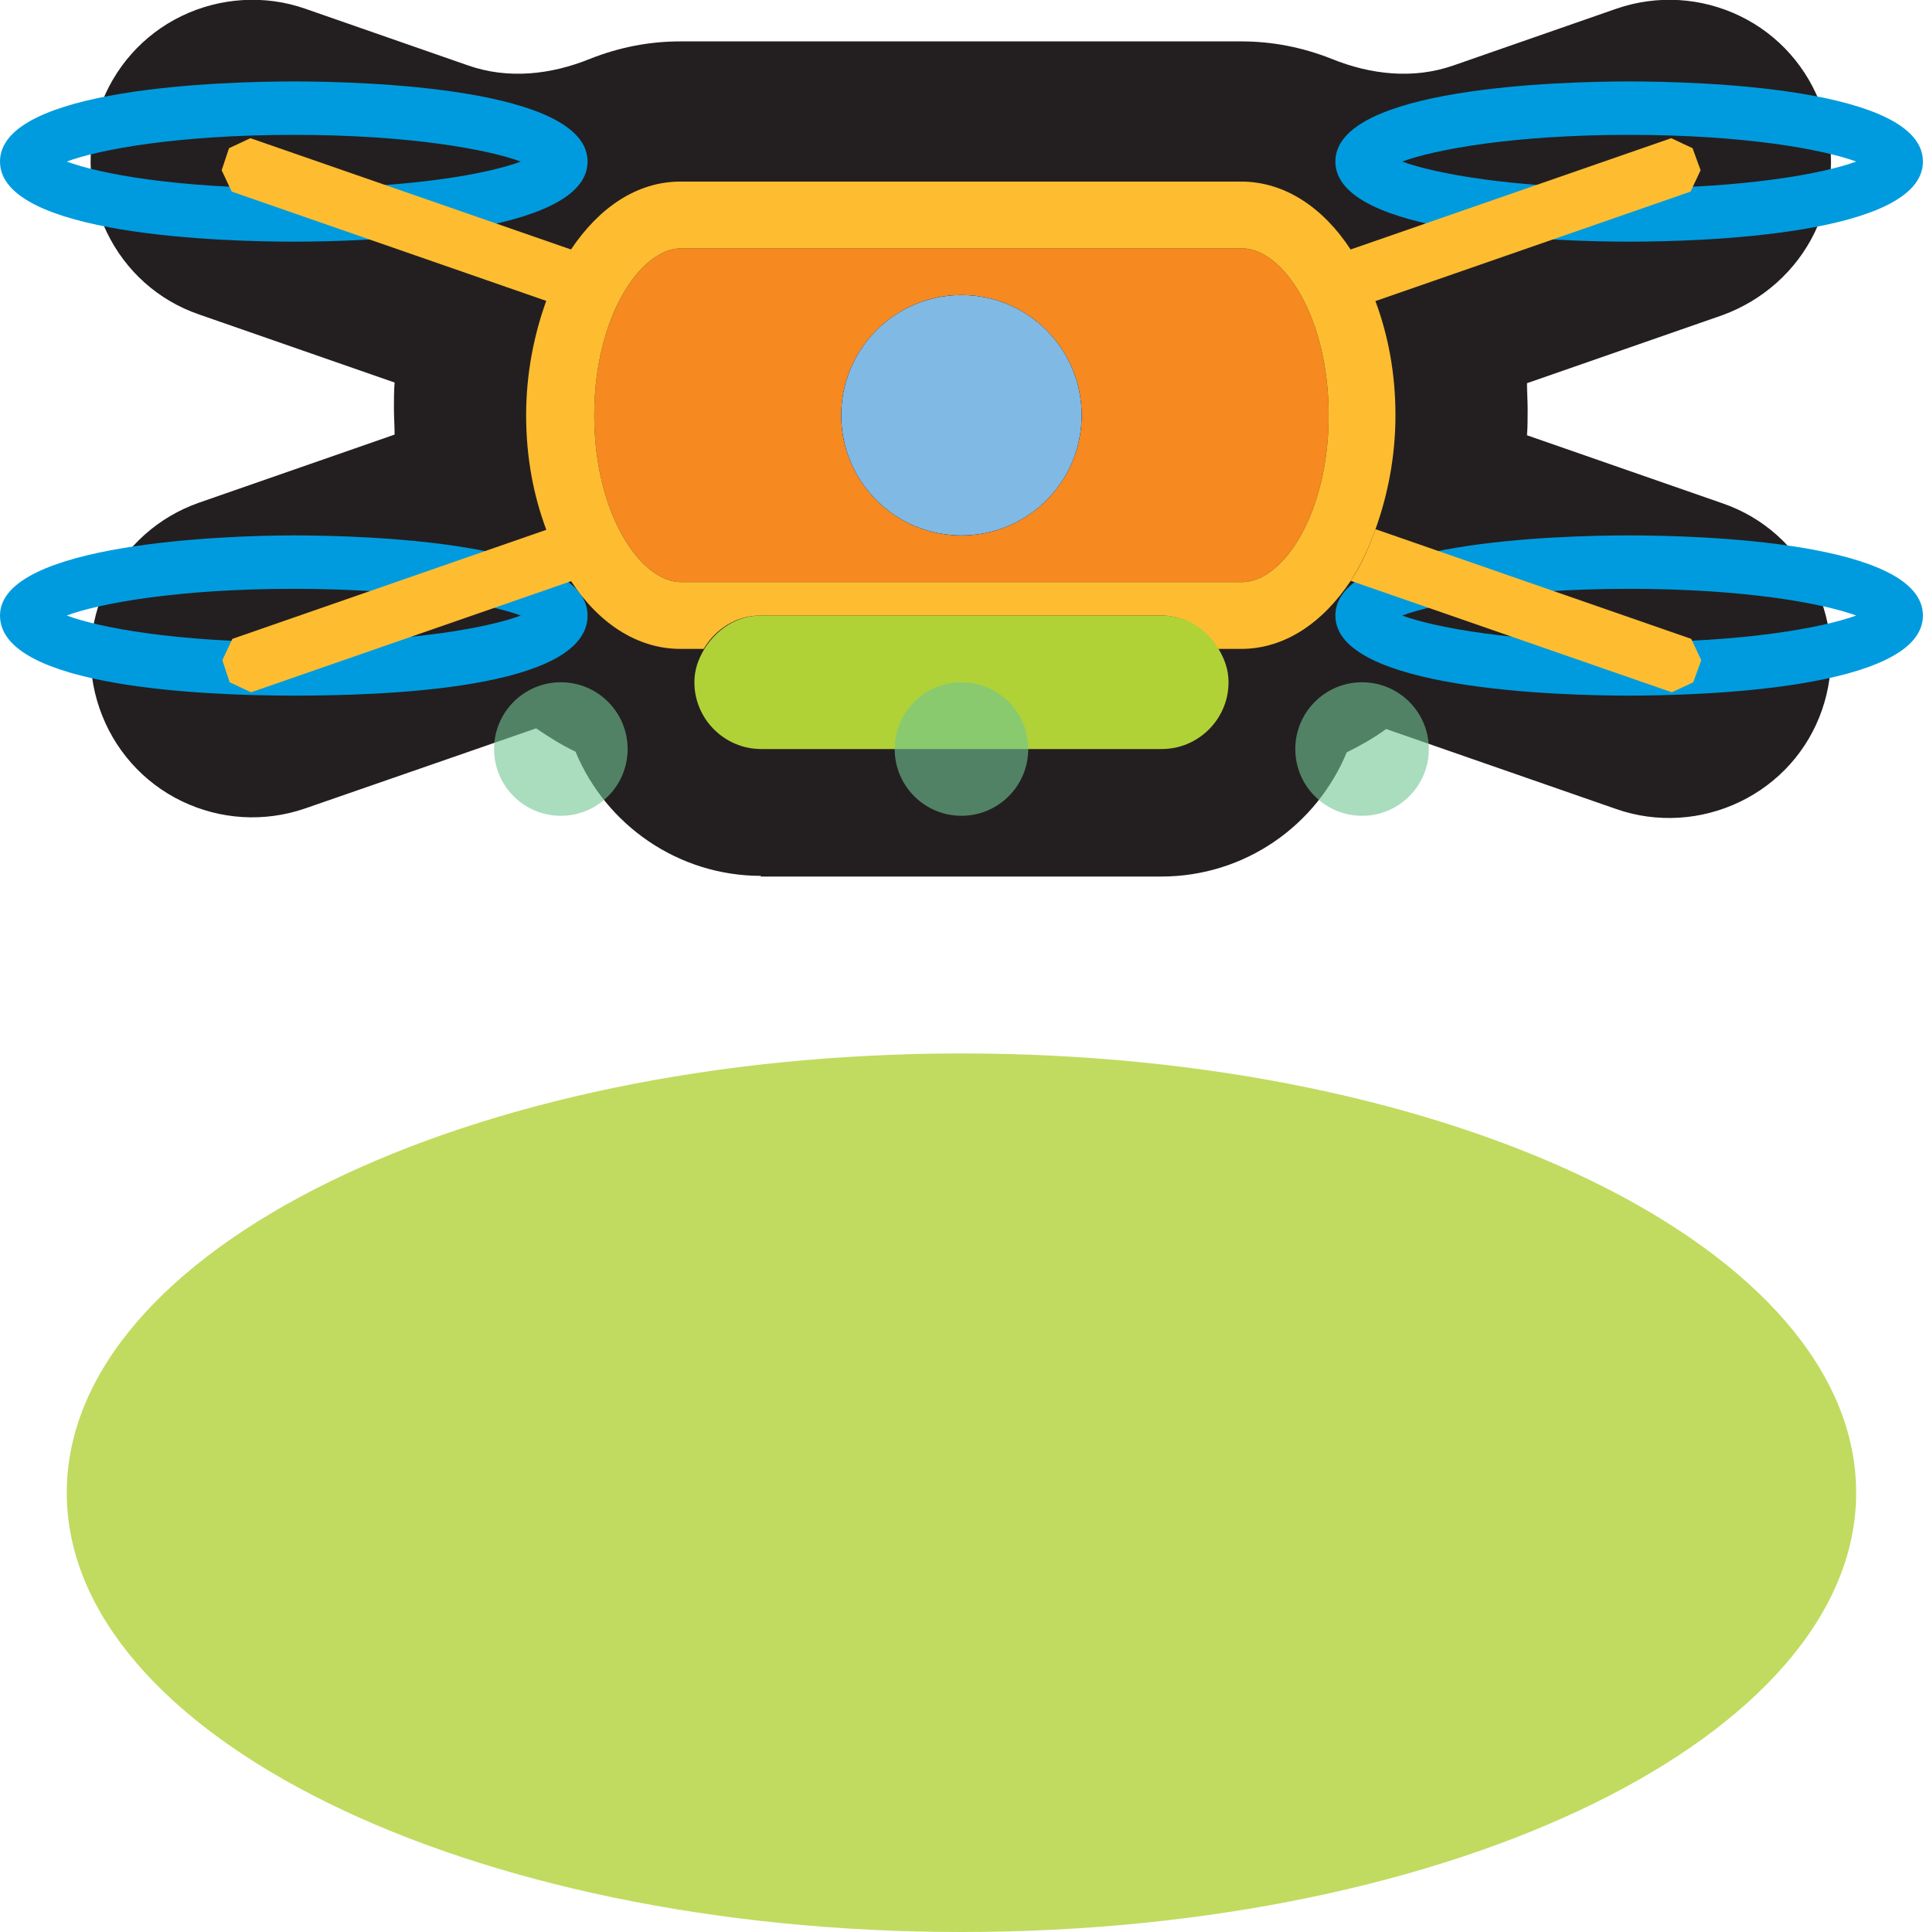
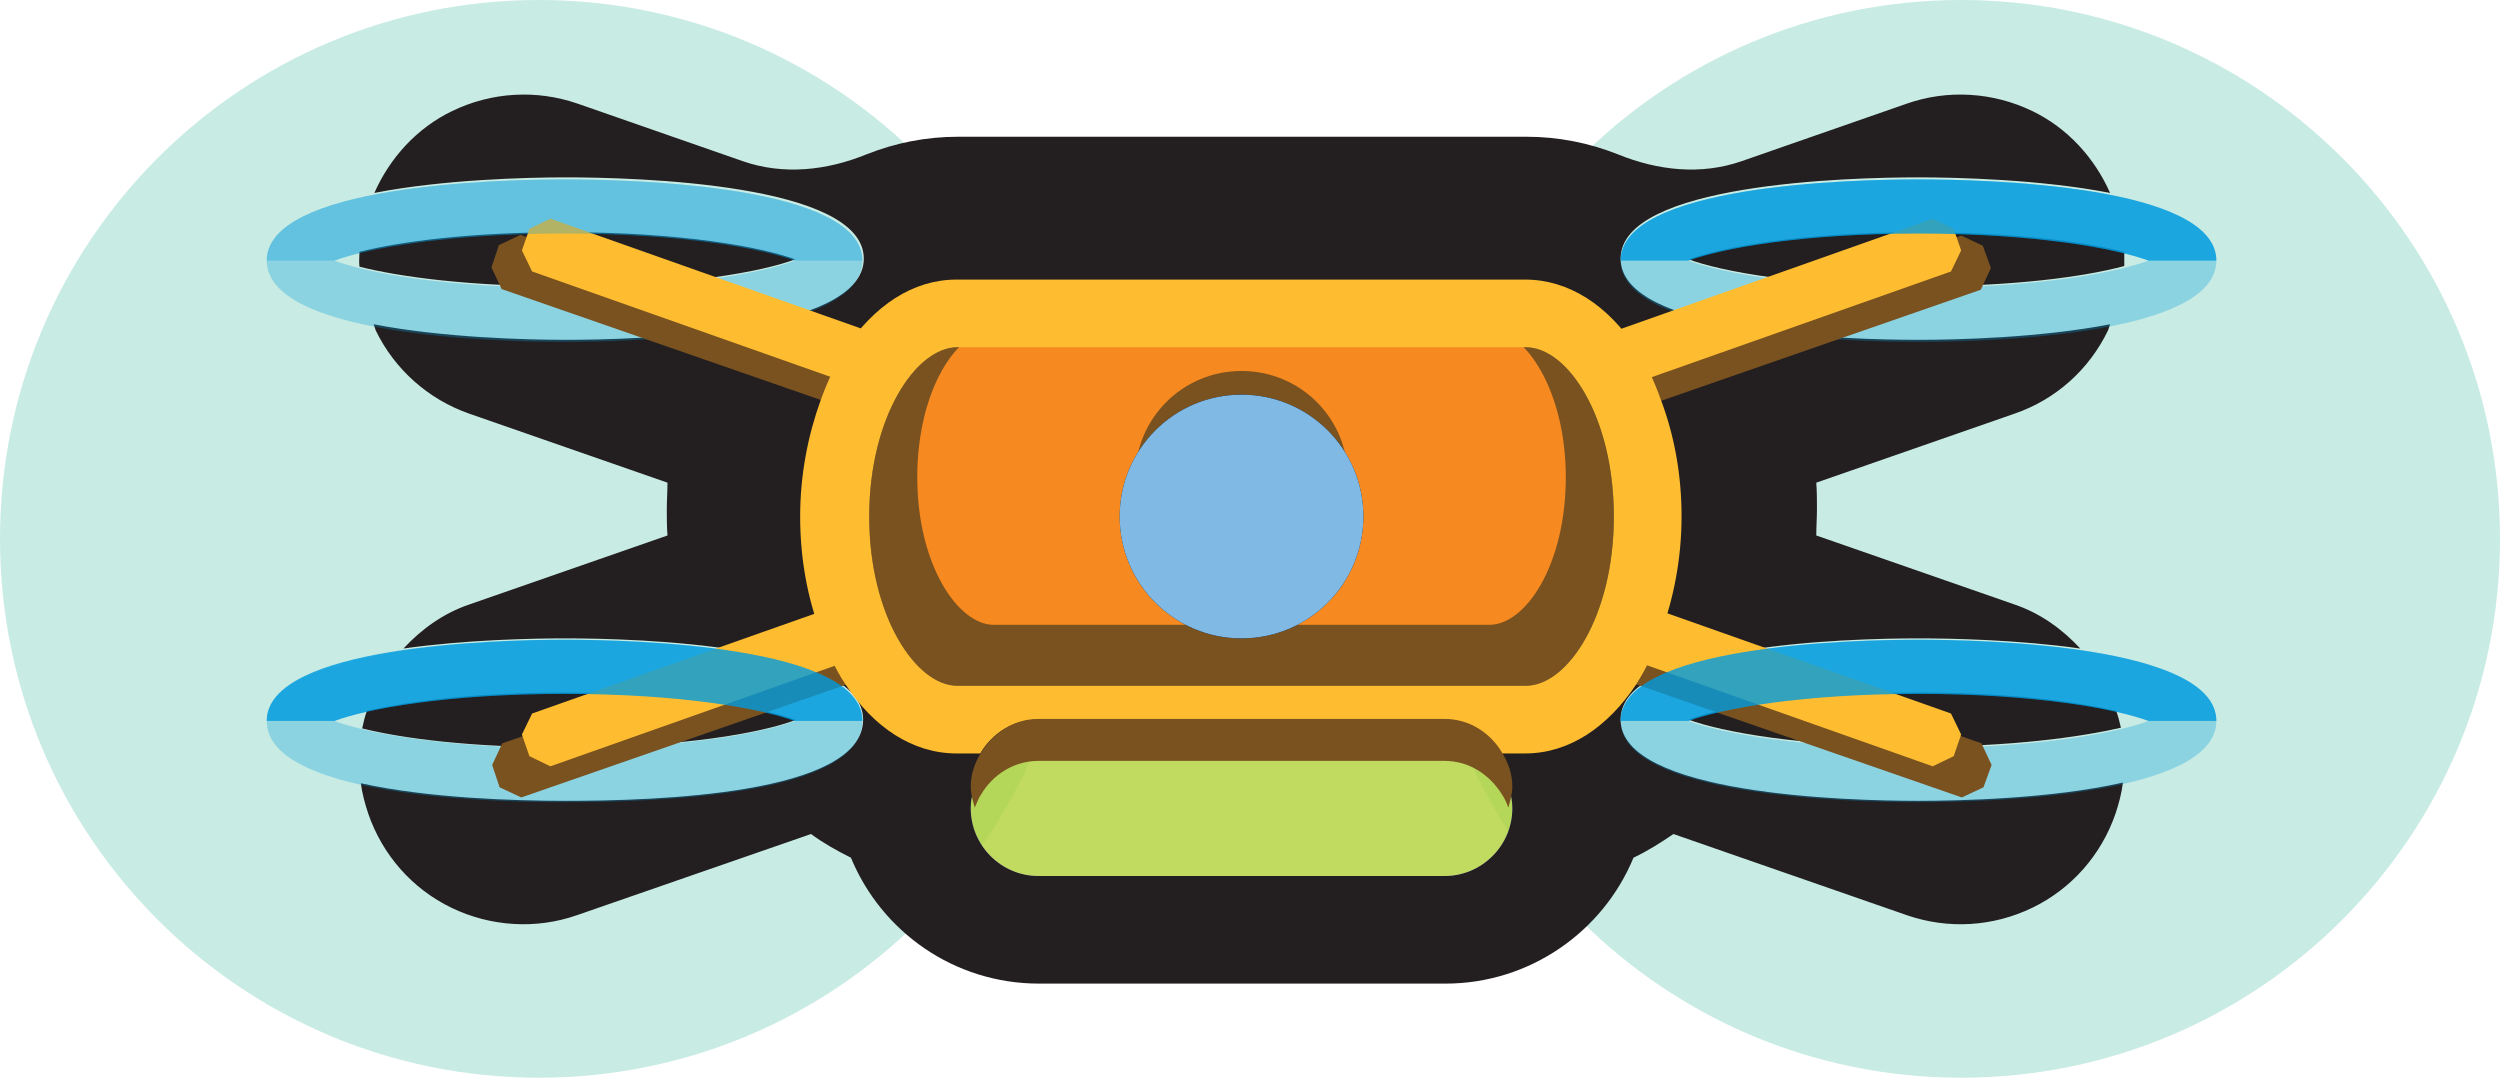
- <svg xmlns="http://www.w3.org/2000/svg" id="Layer_2" overflow="visible" data-name="Layer 2" viewBox="0 0 28.8 28.94">
+ <svg xmlns="http://www.w3.org/2000/svg" id="Layer_2" overflow="visible" data-name="Layer 2" viewBox="0 0 36.93 15.93">
  <defs>
    <style>
      .cls-1 {
-         opacity: .8;
+         fill: #b0d237;
      }

      .cls-1, .cls-2 {
-         fill: #b0d237;
+         opacity: .8;
      }

      .cls-3 {
        fill: #231f20;
      }

      .cls-4 {
        fill: #f6891f;
      }

-       .cls-4, .cls-5, .cls-6 {
+       .cls-4, .cls-2, .cls-5 {
        isolation: isolate;
      }

-       .cls-5 {
+       .cls-6 {
+         fill: #7a5220;
+       }
+ 
+       .cls-7 {
+         fill: #47bda1;
+       }
+ 
+       .cls-7, .cls-5 {
+         opacity: .3;
+       }
+ 
+       .cls-8 {
+         fill: #081c29;
+       }
+ 
+       .cls-9 {
+         fill: #febd30;
+       }
+ 
+       .cls-2, .cls-5 {
        fill: #009bdf;
      }

-       .cls-7 {
-         fill: #081c29;
-       }
- 
-       .cls-8 {
-         fill: #febd30;
-       }
- 
-       .cls-9 {
+       .cls-10 {
        fill: #81b9e5;
-       }
- 
-       .cls-6 {
-         fill: #71c493;
-         opacity: .6;
      }
    </style>
  </defs>
  <g id="Layer_1-2" data-name="Layer 1">
    <g>
+       <circle class="cls-7" cx="28.97" cy="7.96" r="7.96" />
+       <circle class="cls-7" cx="7.96" cy="7.96" r="7.96" />
      <g>
-         <rect class="cls-3" x="6.58" y="2.02" width="15.42" height="8.2" rx="2.22" ry="2.22" />
-         <path class="cls-3" d="M11.4,13.12c-1.25,0-2.33-.77-2.78-1.86-.21-.1-.4-.22-.59-.35l-3.46,1.2c-.61.21-1.27.17-1.85-.11h0c-.58-.28-1.02-.78-1.23-1.39h0c-.21-.61-.17-1.27.11-1.85h0c.28-.58.78-1.02,1.38-1.23l2.93-1.02c0-.13-.01-.26-.01-.39s0-.26.01-.39l-2.93-1.02c-.61-.21-1.1-.65-1.38-1.23h0c-.28-.58-.32-1.25-.11-1.85h0c.21-.61.65-1.11,1.23-1.39h0c.58-.28,1.25-.32,1.85-.11l2.44.85c.6.21,1.24.14,1.83-.1.43-.17.88-.26,1.35-.26h8.4c.47,0,.92.09,1.35.26.59.24,1.23.31,1.83.1l2.44-.85c.61-.21,1.27-.17,1.85.11h0c.58.28,1.02.78,1.23,1.39h0c.21.61.17,1.27-.11,1.85h0c-.28.58-.78,1.02-1.38,1.24l-2.93,1.02c0,.13.01.26.01.39s0,.26-.01.39l2.93,1.02c.61.21,1.1.65,1.38,1.23h0c.28.58.32,1.25.11,1.86h0c-.21.61-.65,1.1-1.23,1.38h0c-.58.28-1.25.32-1.85.11l-3.45-1.2c-.19.14-.39.25-.59.35-.45,1.09-1.52,1.86-2.78,1.86h-6Z" />
+         <path class="cls-1" d="M21.34,10.94h-6c-.37,0-.67.21-.85.5-.09.15-.15.31-.15.5,0,.55.45,1,1,1h6c.55,0,1-.45,1-1,0-.19-.06-.35-.15-.5-.17-.29-.48-.5-.85-.5Z" />
        <g>
-           <path class="cls-3" d="M20.6,7.93c.18-.5.3-1.08.3-1.71s-.11-1.2-.3-1.71l4.72-1.64.15-.32-.12-.33-.32-.15-4.81,1.67c-.41-.63-.99-1.02-1.64-1.02h-8.4c-.65,0-1.22.39-1.64,1.02l-4.81-1.67-.32.15-.11.33.15.32,4.72,1.64c-.18.5-.3,1.08-.3,1.71s.11,1.2.3,1.71l-4.72,1.64-.15.32.11.33.32.15,4.81-1.67c.41.63.99,1.02,1.64,1.02h.35c-.09.15-.15.31-.15.5,0,.55.45,1,1,1h6c.55,0,1-.45,1-1,0-.19-.06-.35-.15-.5h.35c.65,0,1.22-.39,1.64-1.02l4.81,1.67.32-.15.12-.33-.15-.32-4.72-1.64Z" />
-           <path class="cls-5" d="M4.4,10.42c-1.32,0-4.4-.12-4.4-1.2s3.37-1.2,4.4-1.2,4.4.09,4.4,1.2-3.08,1.2-4.4,1.2ZM1,9.22c.48.18,1.63.4,3.4.4s2.92-.22,3.4-.4c-.49-.18-1.66-.4-3.4-.4s-2.92.22-3.4.4Z" />
-           <path class="cls-5" d="M4.4,3.62c-1.03,0-4.4-.09-4.4-1.2s3.37-1.2,4.4-1.2,4.4.09,4.4,1.2-3.37,1.2-4.4,1.2ZM1,2.42c.48.18,1.63.4,3.4.4s2.92-.22,3.4-.4c-.49-.18-1.66-.4-3.4-.4s-2.92.22-3.4.4Z" />
-           <path class="cls-5" d="M24.4,10.42c-1.03,0-4.4-.09-4.4-1.2s3.37-1.2,4.4-1.2,4.4.09,4.4,1.2-3.37,1.2-4.4,1.2ZM21,9.22c.49.18,1.66.4,3.4.4s2.91-.22,3.4-.4c-.49-.18-1.66-.4-3.4-.4s-2.91.22-3.4.4Z" />
-           <path class="cls-5" d="M24.4,3.62c-1.03,0-4.4-.09-4.4-1.2s3.37-1.2,4.4-1.2,4.4.09,4.4,1.2-3.37,1.2-4.4,1.2ZM21,2.42c.49.18,1.66.4,3.4.4s2.91-.22,3.4-.4c-.49-.18-1.66-.4-3.4-.4s-2.91.22-3.4.4Z" />
-           <g>
-             <path class="cls-8" d="M20.6,7.93c-.1.28-.22.55-.37.77l4.81,1.67.32-.15.12-.33-.15-.32-4.72-1.64Z" />
-             <path class="cls-8" d="M8.56,3.74l-4.81-1.67-.32.15-.11.33.15.32,4.72,1.64c.1-.28.22-.55.37-.77Z" />
-             <path class="cls-8" d="M8.2,7.93l-4.72,1.64-.15.32.11.33.32.15,4.81-1.67c-.15-.23-.27-.49-.37-.77Z" />
-             <path class="cls-8" d="M20.6,4.51l4.72-1.64.15-.32-.12-.33-.32-.15-4.81,1.67c.15.23.27.49.37.77Z" />
-             <path class="cls-4" d="M19.9,6.22c0-1.47-.68-2.5-1.3-2.5h-8.4c-.61,0-1.3,1.03-1.3,2.5s.69,2.5,1.3,2.5h8.4c.62,0,1.3-1.03,1.3-2.5ZM14.4,8.02c-.99,0-1.8-.81-1.8-1.8s.81-1.8,1.8-1.8,1.8.81,1.8,1.8-.81,1.8-1.8,1.8Z" />
-             <path class="cls-8" d="M20.6,7.93c.18-.5.3-1.08.3-1.71s-.11-1.2-.3-1.71c-.1-.28-.22-.55-.37-.77-.41-.63-.99-1.02-1.64-1.02h-8.4c-.65,0-1.22.39-1.64,1.02-.15.23-.27.49-.37.77-.18.5-.3,1.08-.3,1.71s.11,1.2.3,1.71c.1.28.22.55.37.77.41.63.99,1.02,1.64,1.02h.35c.17-.29.48-.5.85-.5h6c.37,0,.67.21.85.5h.35c.65,0,1.22-.39,1.64-1.02.15-.23.27-.49.37-.77ZM10.2,8.72c-.61,0-1.3-1.03-1.3-2.5s.69-2.5,1.3-2.5h8.4c.62,0,1.3,1.03,1.3,2.5s-.68,2.5-1.3,2.5h-8.4Z" />
-             <circle class="cls-7" cx="14.4" cy="6.22" r="1.8" />
-             <circle class="cls-9" cx="14.4" cy="6.22" r="1.8" />
-             <path class="cls-2" d="M17.4,9.22h-6c-.37,0-.67.21-.85.5-.09.15-.15.31-.15.5,0,.55.45,1,1,1h6c.55,0,1-.45,1-1,0-.19-.06-.35-.15-.5-.17-.29-.48-.5-.85-.5Z" />
-           </g>
-           <circle class="cls-6" cx="8.4" cy="11.22" r="1" />
-           <circle class="cls-6" cx="14.4" cy="11.22" r="1" />
-           <circle class="cls-6" cx="20.4" cy="11.22" r="1" />
+           <path class="cls-3" d="M23.94,10.63c0-1.11,3.37-1.2,4.4-1.2.48,0,1.47.02,2.39.15-.27-.29-.59-.52-.97-.65l-2.93-1.02c0-.13.01-.26.01-.39s0-.26-.01-.39l2.93-1.02c.61-.21,1.1-.65,1.38-1.23h0s.02-.06.03-.09c-1.03.2-2.27.23-2.83.23-1.03,0-4.4-.09-4.4-1.2s3.37-1.2,4.4-1.2c.56,0,1.81.03,2.83.23-.23-.52-.63-.96-1.15-1.21h0c-.58-.28-1.25-.32-1.85-.11l-2.44.85c-.6.21-1.24.14-1.83-.1-.43-.17-.88-.26-1.35-.26h-8.4c-.47,0-.92.09-1.35.26-.59.24-1.23.31-1.83.1l-2.44-.85c-.61-.21-1.27-.17-1.85.11h0c-.52.25-.92.69-1.15,1.21,1.02-.2,2.27-.23,2.83-.23,1.03,0,4.4.09,4.4,1.2s-3.37,1.2-4.4,1.2c-.56,0-1.81-.03-2.84-.23.01.03.02.06.03.09h0c.28.58.78,1.02,1.38,1.23l2.93,1.02c0,.13-.01.26-.01.39s0,.26.01.39l-2.93,1.02c-.38.13-.7.36-.97.65.92-.13,1.91-.15,2.39-.15,1.03,0,4.4.09,4.4,1.2s-3.08,1.2-4.4,1.2c-.74,0-2.03-.04-3.02-.26.02.15.06.3.11.45h0c.21.61.65,1.11,1.23,1.39h0c.58.28,1.25.32,1.85.11l3.46-1.2c.19.14.39.25.59.35.45,1.09,1.52,1.86,2.78,1.86h6c1.25,0,2.33-.77,2.78-1.86.21-.1.4-.22.59-.35l3.45,1.2c.61.21,1.27.17,1.85-.11h0c.58-.28,1.02-.78,1.23-1.39.05-.15.09-.3.11-.46-1.06.24-2.43.27-3.02.27-1.03,0-4.4-.09-4.4-1.2ZM21.34,12.94h-6c-.55,0-1-.45-1-1,0-.19.06-.35.15-.5.17-.29.48-.5.85-.5h6c.37,0,.67.21.85.5.09.15.15.31.15.5,0,.55-.45,1-1,1Z" />
+           <path class="cls-3" d="M11.74,10.63c-.49-.18-1.66-.4-3.4-.4-1.32,0-2.31.13-2.92.27-.03.08-.05.17-.07.26.6.15,1.6.28,2.99.28,1.77,0,2.92-.22,3.4-.4Z" />
+           <path class="cls-3" d="M24.94,10.63c.49.18,1.66.4,3.4.4,1.37,0,2.38-.14,2.99-.28-.02-.09-.04-.17-.07-.25-.61-.14-1.6-.27-2.92-.27-1.74,0-2.91.22-3.4.4Z" />
+           <path class="cls-3" d="M24.94,3.83c.49.18,1.66.4,3.4.4,1.41,0,2.44-.14,3.04-.3,0-.07,0-.14,0-.21-.6-.15-1.63-.29-3.03-.29-1.74,0-2.91.22-3.4.4Z" />
+           <path class="cls-3" d="M11.74,3.83c-.49-.18-1.66-.4-3.4-.4-1.41,0-2.43.14-3.03.29,0,.07-.01.14,0,.22.6.15,1.61.29,3.04.29,1.77,0,2.92-.22,3.4-.4Z" />
        </g>
+         <path class="cls-5" d="M8.34,11.85c-1.32,0-4.4-.12-4.4-1.2s3.37-1.2,4.4-1.2,4.4.09,4.4,1.2-3.08,1.2-4.4,1.2ZM4.94,10.65c.48.18,1.63.4,3.4.4s2.92-.22,3.4-.4c-.49-.18-1.66-.4-3.4-.4s-2.92.22-3.4.4Z" />
+         <path class="cls-5" d="M28.34,11.85c-1.03,0-4.4-.09-4.4-1.2s3.37-1.2,4.4-1.2,4.4.09,4.4,1.2-3.37,1.2-4.4,1.2ZM24.94,10.65c.49.18,1.66.4,3.4.4s2.91-.22,3.4-.4c-.49-.18-1.66-.4-3.4-.4s-2.91.22-3.4.4Z" />
+         <path class="cls-6" d="M24.54,9.34c-.1.28-.22.55-.37.77l4.81,1.67.32-.15.12-.33-.15-.32-4.72-1.64Z" />
+         <path class="cls-6" d="M12.14,9.34l-4.72,1.64-.15.32.11.33.32.15,4.81-1.67c-.15-.23-.27-.49-.37-.77Z" />
+         <path class="cls-9" d="M24.29,8.94c-.1.27-.21.53-.35.75l4.61,1.63.31-.15.11-.32-.15-.31-4.53-1.6Z" />
+         <path class="cls-9" d="M12.39,8.94l-4.53,1.6-.15.31.11.32.31.15,4.61-1.63c-.14-.22-.26-.48-.35-.75Z" />
+         <path class="cls-2" d="M3.94,10.65c0-1.11,3.37-1.2,4.4-1.2s4.4.09,4.4,1.2M11.74,10.65c-.49-.18-1.66-.4-3.4-.4s-2.92.22-3.4.4" />
+         <path class="cls-2" d="M23.94,10.65c0-1.11,3.37-1.2,4.4-1.2s4.4.09,4.4,1.2M31.74,10.65c-.49-.18-1.66-.4-3.4-.4s-2.91.22-3.4.4" />
+         <path class="cls-5" d="M8.34,5.05c-1.03,0-4.4-.09-4.4-1.2s3.37-1.2,4.4-1.2,4.4.09,4.4,1.2-3.37,1.2-4.4,1.2ZM4.94,3.85c.48.18,1.63.4,3.4.4s2.92-.22,3.4-.4c-.49-.18-1.66-.4-3.4-.4s-2.92.22-3.4.4Z" />
+         <path class="cls-5" d="M28.34,5.05c-1.03,0-4.4-.09-4.4-1.2s3.37-1.2,4.4-1.2,4.4.09,4.4,1.2-3.37,1.2-4.4,1.2ZM24.94,3.85c.49.18,1.66.4,3.4.4s2.91-.22,3.4-.4c-.49-.18-1.66-.4-3.4-.4s-2.91.22-3.4.4Z" />
+         <path class="cls-6" d="M12.5,5.14l-4.81-1.67-.32.15-.11.33.15.32,4.72,1.64c.1-.28.22-.55.37-.77Z" />
+         <path class="cls-6" d="M24.54,5.92l4.72-1.64.15-.32-.12-.33-.32-.15-4.81,1.67c.15.23.27.49.37.77Z" />
+         <path class="cls-9" d="M12.74,4.86l-4.61-1.63-.31.15-.11.32.15.31,4.53,1.6c.1-.27.21-.53.35-.75Z" />
+         <path class="cls-9" d="M24.29,5.61l4.53-1.6.15-.31-.11-.32-.31-.15-4.61,1.63c.14.22.26.48.35.75Z" />
+         <path class="cls-6" d="M23.84,7.63c0-1.47-.68-2.5-1.3-2.5h-8.4c-.61,0-1.3,1.03-1.3,2.5s.69,2.5,1.3,2.5h8.4c.62,0,1.3-1.03,1.3-2.5ZM18.34,9.43c-.99,0-1.8-.81-1.8-1.8s.81-1.8,1.8-1.8,1.8.81,1.8,1.8-.81,1.8-1.8,1.8Z" />
+         <path class="cls-4" d="M23.13,7.05c0-1.28-.6-2.18-1.13-2.18h-7.32c-.54,0-1.13.89-1.13,2.18s.6,2.18,1.13,2.18h7.32c.54,0,1.13-.89,1.13-2.18ZM18.34,8.62c-.87,0-1.57-.7-1.57-1.57s.7-1.57,1.57-1.57,1.57.7,1.57,1.57-.7,1.57-1.57,1.57Z" />
+         <path class="cls-9" d="M24.54,9.34c.18-.5.3-1.08.3-1.71s-.11-1.2-.3-1.71c-.1-.28-.22-.55-.37-.77-.41-.63-.99-1.02-1.64-1.02h-8.4c-.65,0-1.22.39-1.64,1.02-.15.23-.27.49-.37.77-.18.5-.3,1.08-.3,1.71s.11,1.2.3,1.71c.1.28.22.55.37.77.41.63.99,1.02,1.64,1.02h.35c.17-.29.48-.5.85-.5h6c.37,0,.67.21.85.5h.35c.65,0,1.22-.39,1.64-1.02.15-.23.27-.49.37-.77ZM14.14,10.13c-.61,0-1.3-1.03-1.3-2.5s.69-2.5,1.3-2.5h8.4c.62,0,1.3,1.03,1.3,2.5s-.68,2.5-1.3,2.5h-8.4Z" />
+         <circle class="cls-8" cx="18.34" cy="7.63" r="1.8" />
+         <circle class="cls-10" cx="18.34" cy="7.63" r="1.8" />
+         <path class="cls-6" d="M14.49,11.74c.17-.29.48-.5.85-.5h6c.37,0,.67.21.85.5.04.06.07.13.09.19.03-.1.06-.2.06-.31,0-.19-.06-.35-.15-.5-.17-.29-.48-.5-.85-.5h-6c-.37,0-.67.21-.85.5-.09.15-.15.31-.15.5,0,.11.03.21.06.31.03-.07.05-.13.09-.19Z" />
+         <path class="cls-5" d="M3.94,3.85c0-1.11,3.37-1.2,4.4-1.2s4.4.09,4.4,1.2M11.74,3.85c-.49-.18-1.66-.4-3.4-.4s-2.92.22-3.4.4" />
+         <path class="cls-2" d="M23.94,3.85c0-1.11,3.37-1.2,4.4-1.2s4.4.09,4.4,1.2M31.74,3.85c-.49-.18-1.66-.4-3.4-.4s-2.91.22-3.4.4" />
      </g>
-       <ellipse class="cls-1" cx="14.4" cy="22.36" rx="13.4" ry="6.58" />
    </g>
  </g>
</svg>
